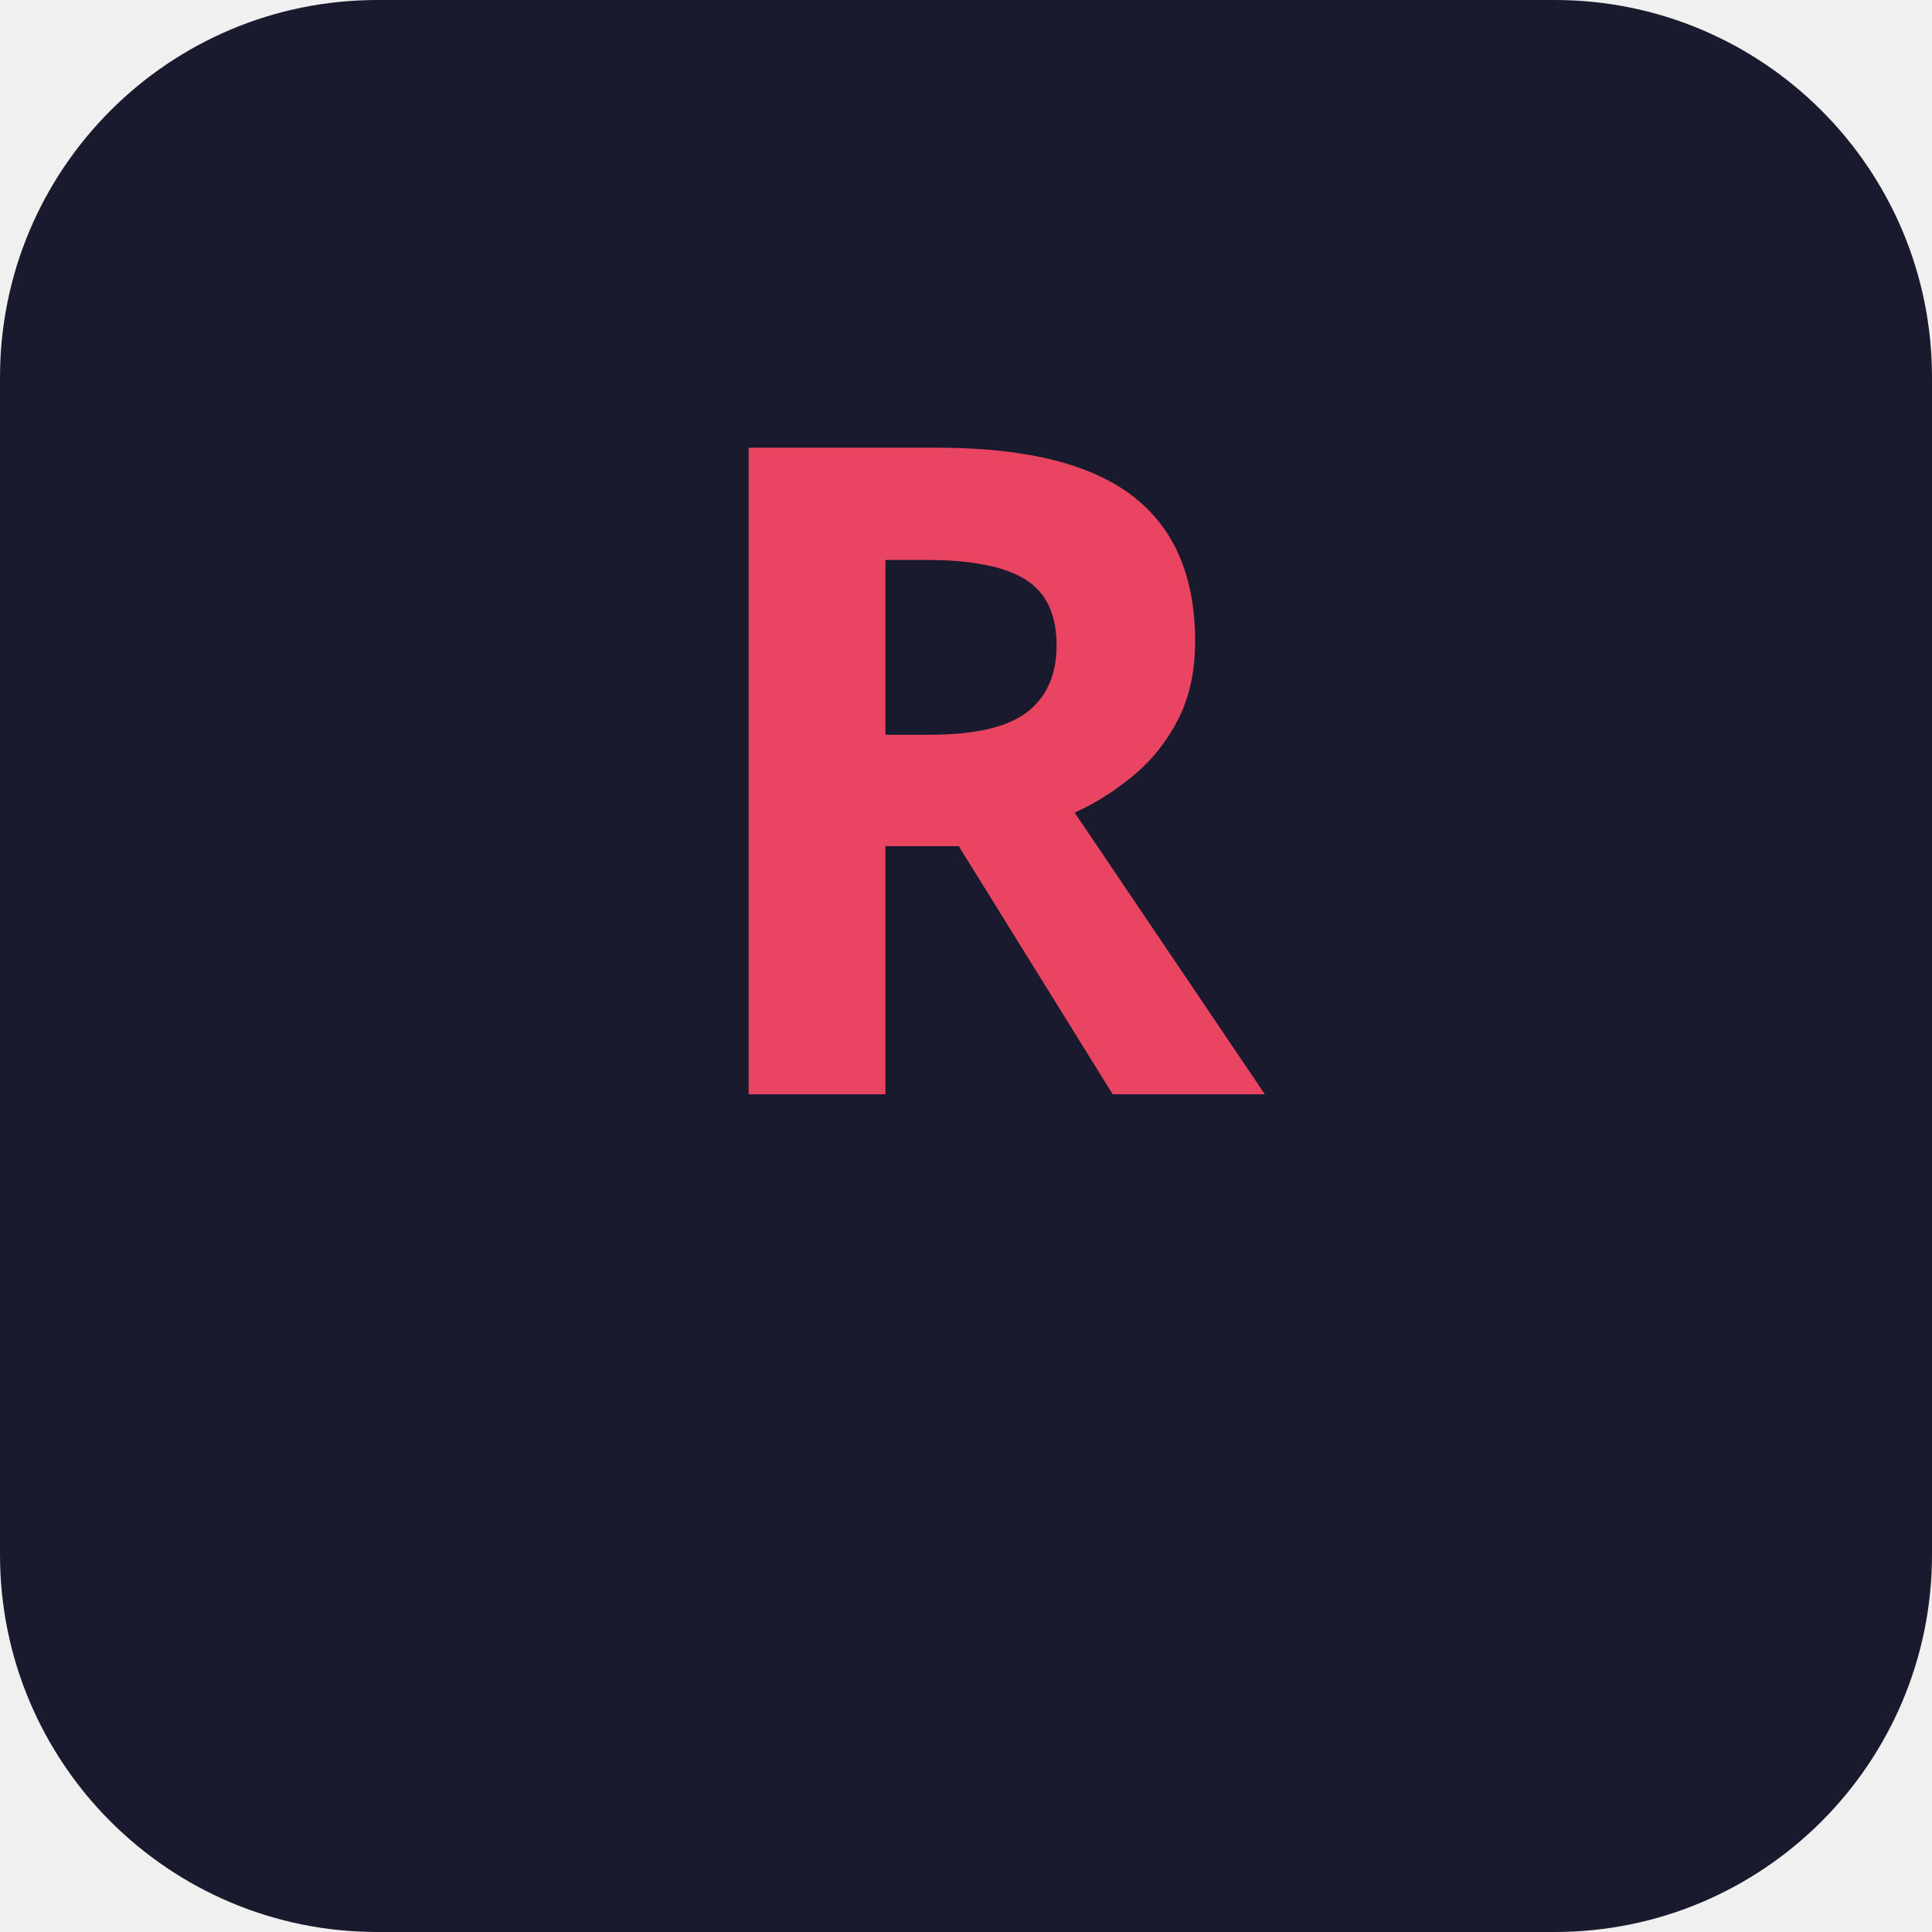
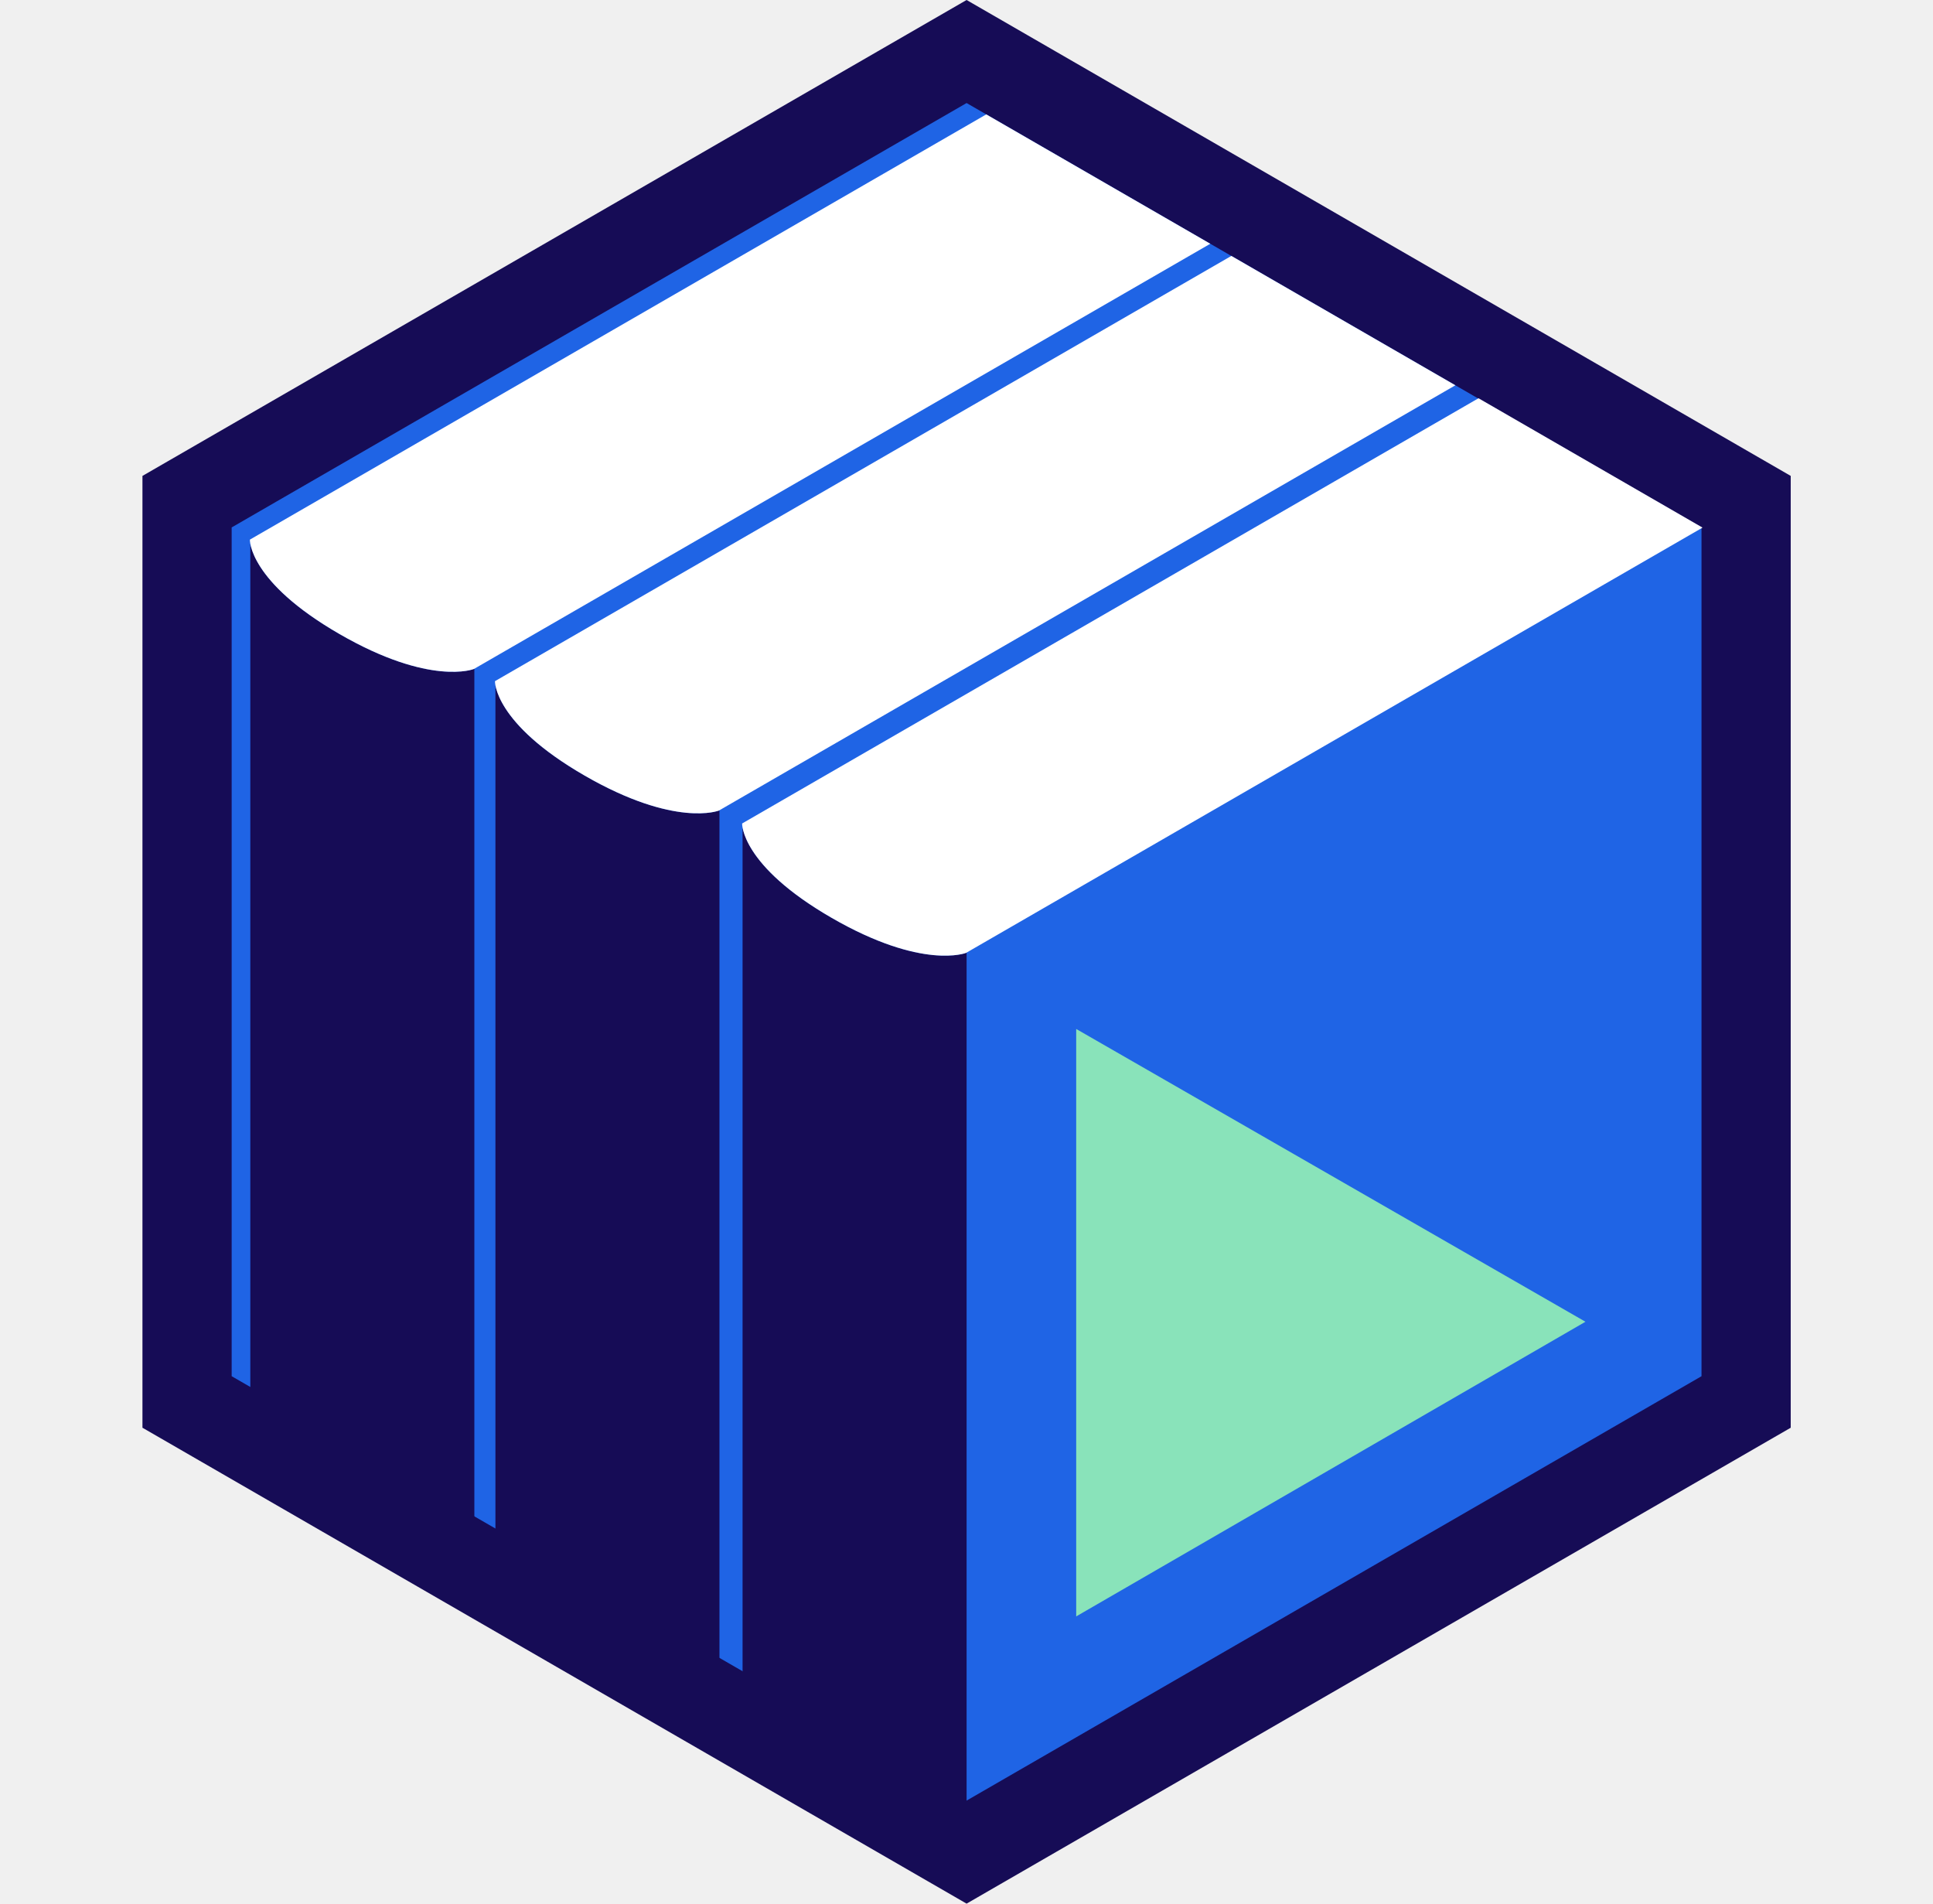
- <svg xmlns="http://www.w3.org/2000/svg" viewBox="0 0 1024 1024" width="1024" height="1024">
-   <rect width="1024" height="1024" rx="200" fill="#1a1a2e" />
-   <text x="512" y="580" text-anchor="middle" font-family="system-ui, sans-serif" font-size="480" font-weight="700" fill="#e94560">R</text>
+ <svg xmlns="http://www.w3.org/2000/svg" width="520" height="512" viewBox="0 0 520 512" fill="none">
+   <path d="M469.726 134.928V377.071L260.024 498.143L50.322 377.071V134.928L260.024 13.856L469.726 134.928Z" fill="#1F64E5" stroke="#160C56" stroke-width="24" />
+   <path d="M67.341 146.271C67.938 149.458 71.393 159.021 91.291 170.51C115.791 184.655 127.484 179.933 127.484 179.933L127.607 179.862V408.53L67.341 373.735V146.271ZM67.407 145.028L67.341 145.066V144.991L67.407 145.028Z" fill="#160C56" />
+   <path d="M265.316 30.766L325.582 65.561L127.484 179.933C127.484 179.933 115.792 184.654 91.292 170.509C66.792 156.364 67.218 145.139 67.218 145.139L265.316 30.766Z" fill="white" />
+   <path d="M133.275 184.336C133.871 187.523 137.327 197.086 157.225 208.574C181.725 222.719 193.417 217.998 193.417 217.998L193.541 217.927V446.595L133.275 411.8V184.336ZM133.34 183.093L133.275 183.131V183.056L133.34 183.093Z" fill="#160C56" />
+   <path d="M331.249 68.831L391.516 103.626L193.417 217.998C193.417 217.998 181.725 222.719 157.226 208.574C132.726 194.429 133.151 183.203 133.151 183.203L331.249 68.831Z" fill="white" />
+   <path d="M199.76 222.617C200.357 225.804 203.812 235.367 223.711 246.855C248.21 261.001 259.903 256.279 259.903 256.279L260.026 256.208V484.876L199.76 450.081V222.617ZM199.826 221.374L199.76 221.412V221.337L199.826 221.374Z" fill="#160C56" />
+   <path d="M397.735 107.112L458.001 141.907L259.903 256.279C259.903 256.279 248.211 261 223.711 246.855C199.211 232.71 199.637 221.484 199.637 221.484L397.735 107.112Z" fill="white" />
+   <path d="M289.508 434.747V276.747L426.508 355.494L289.508 434.747Z" fill="#89E3BA" />
</svg>
